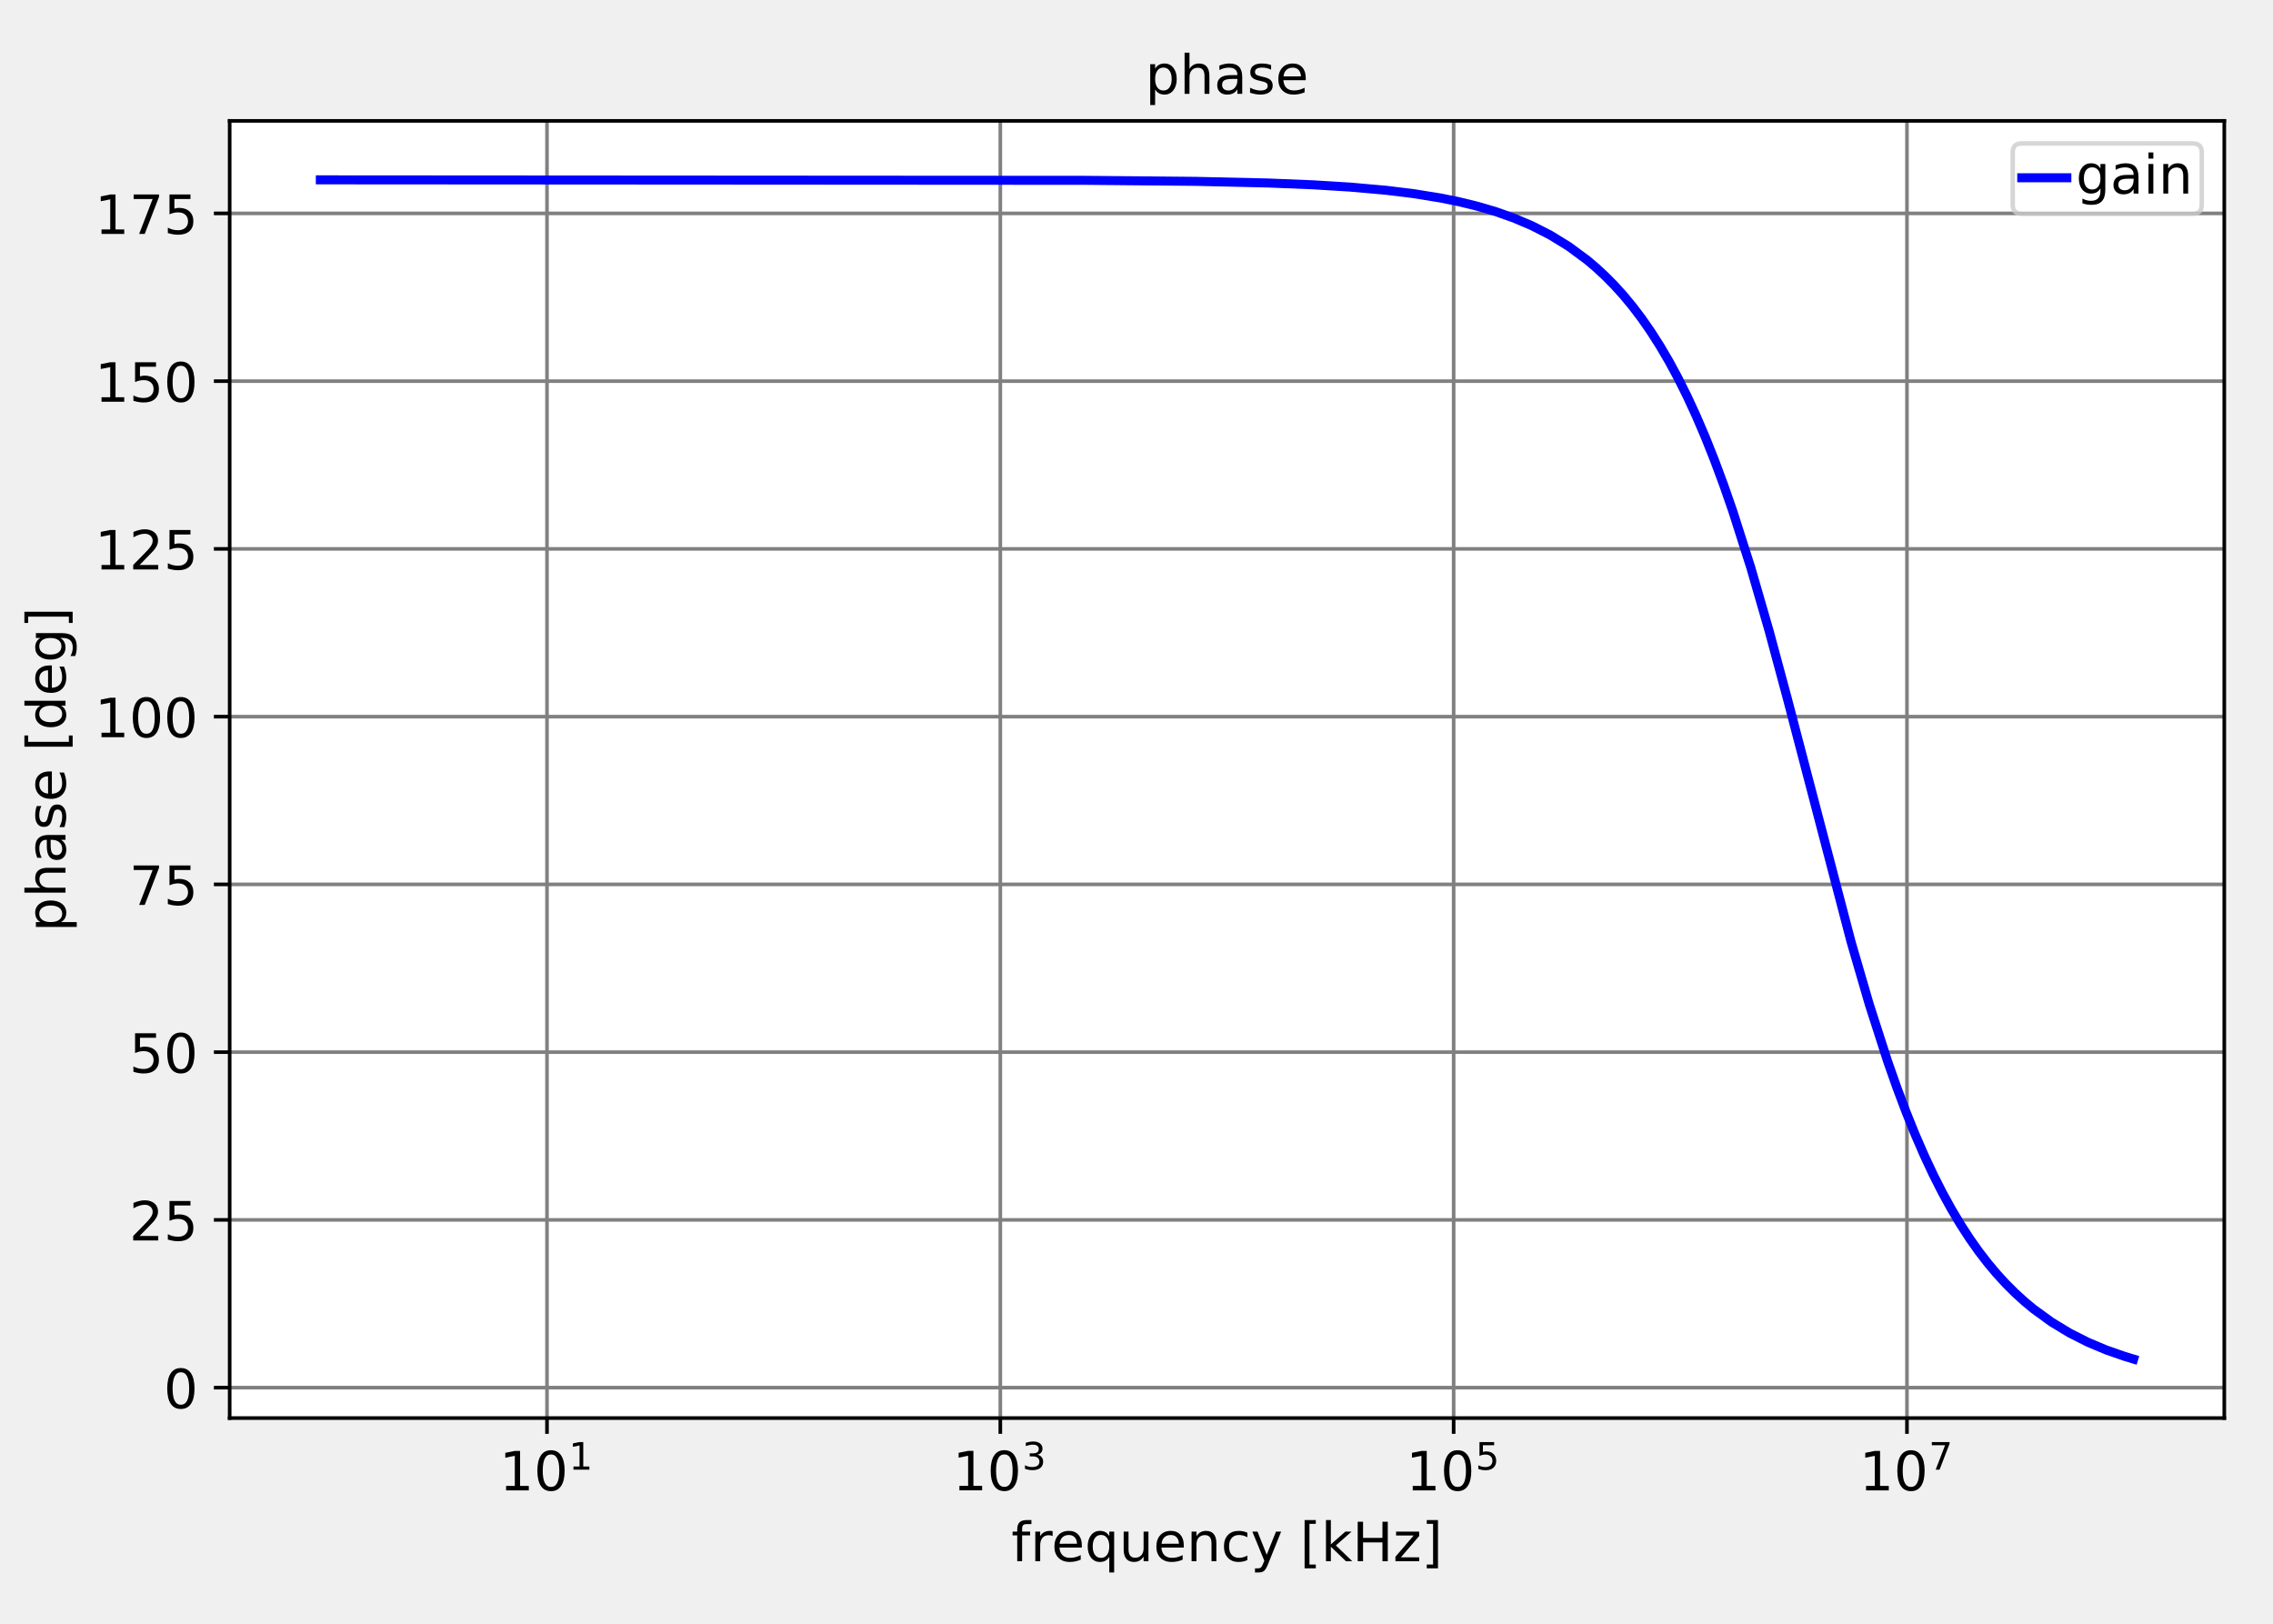
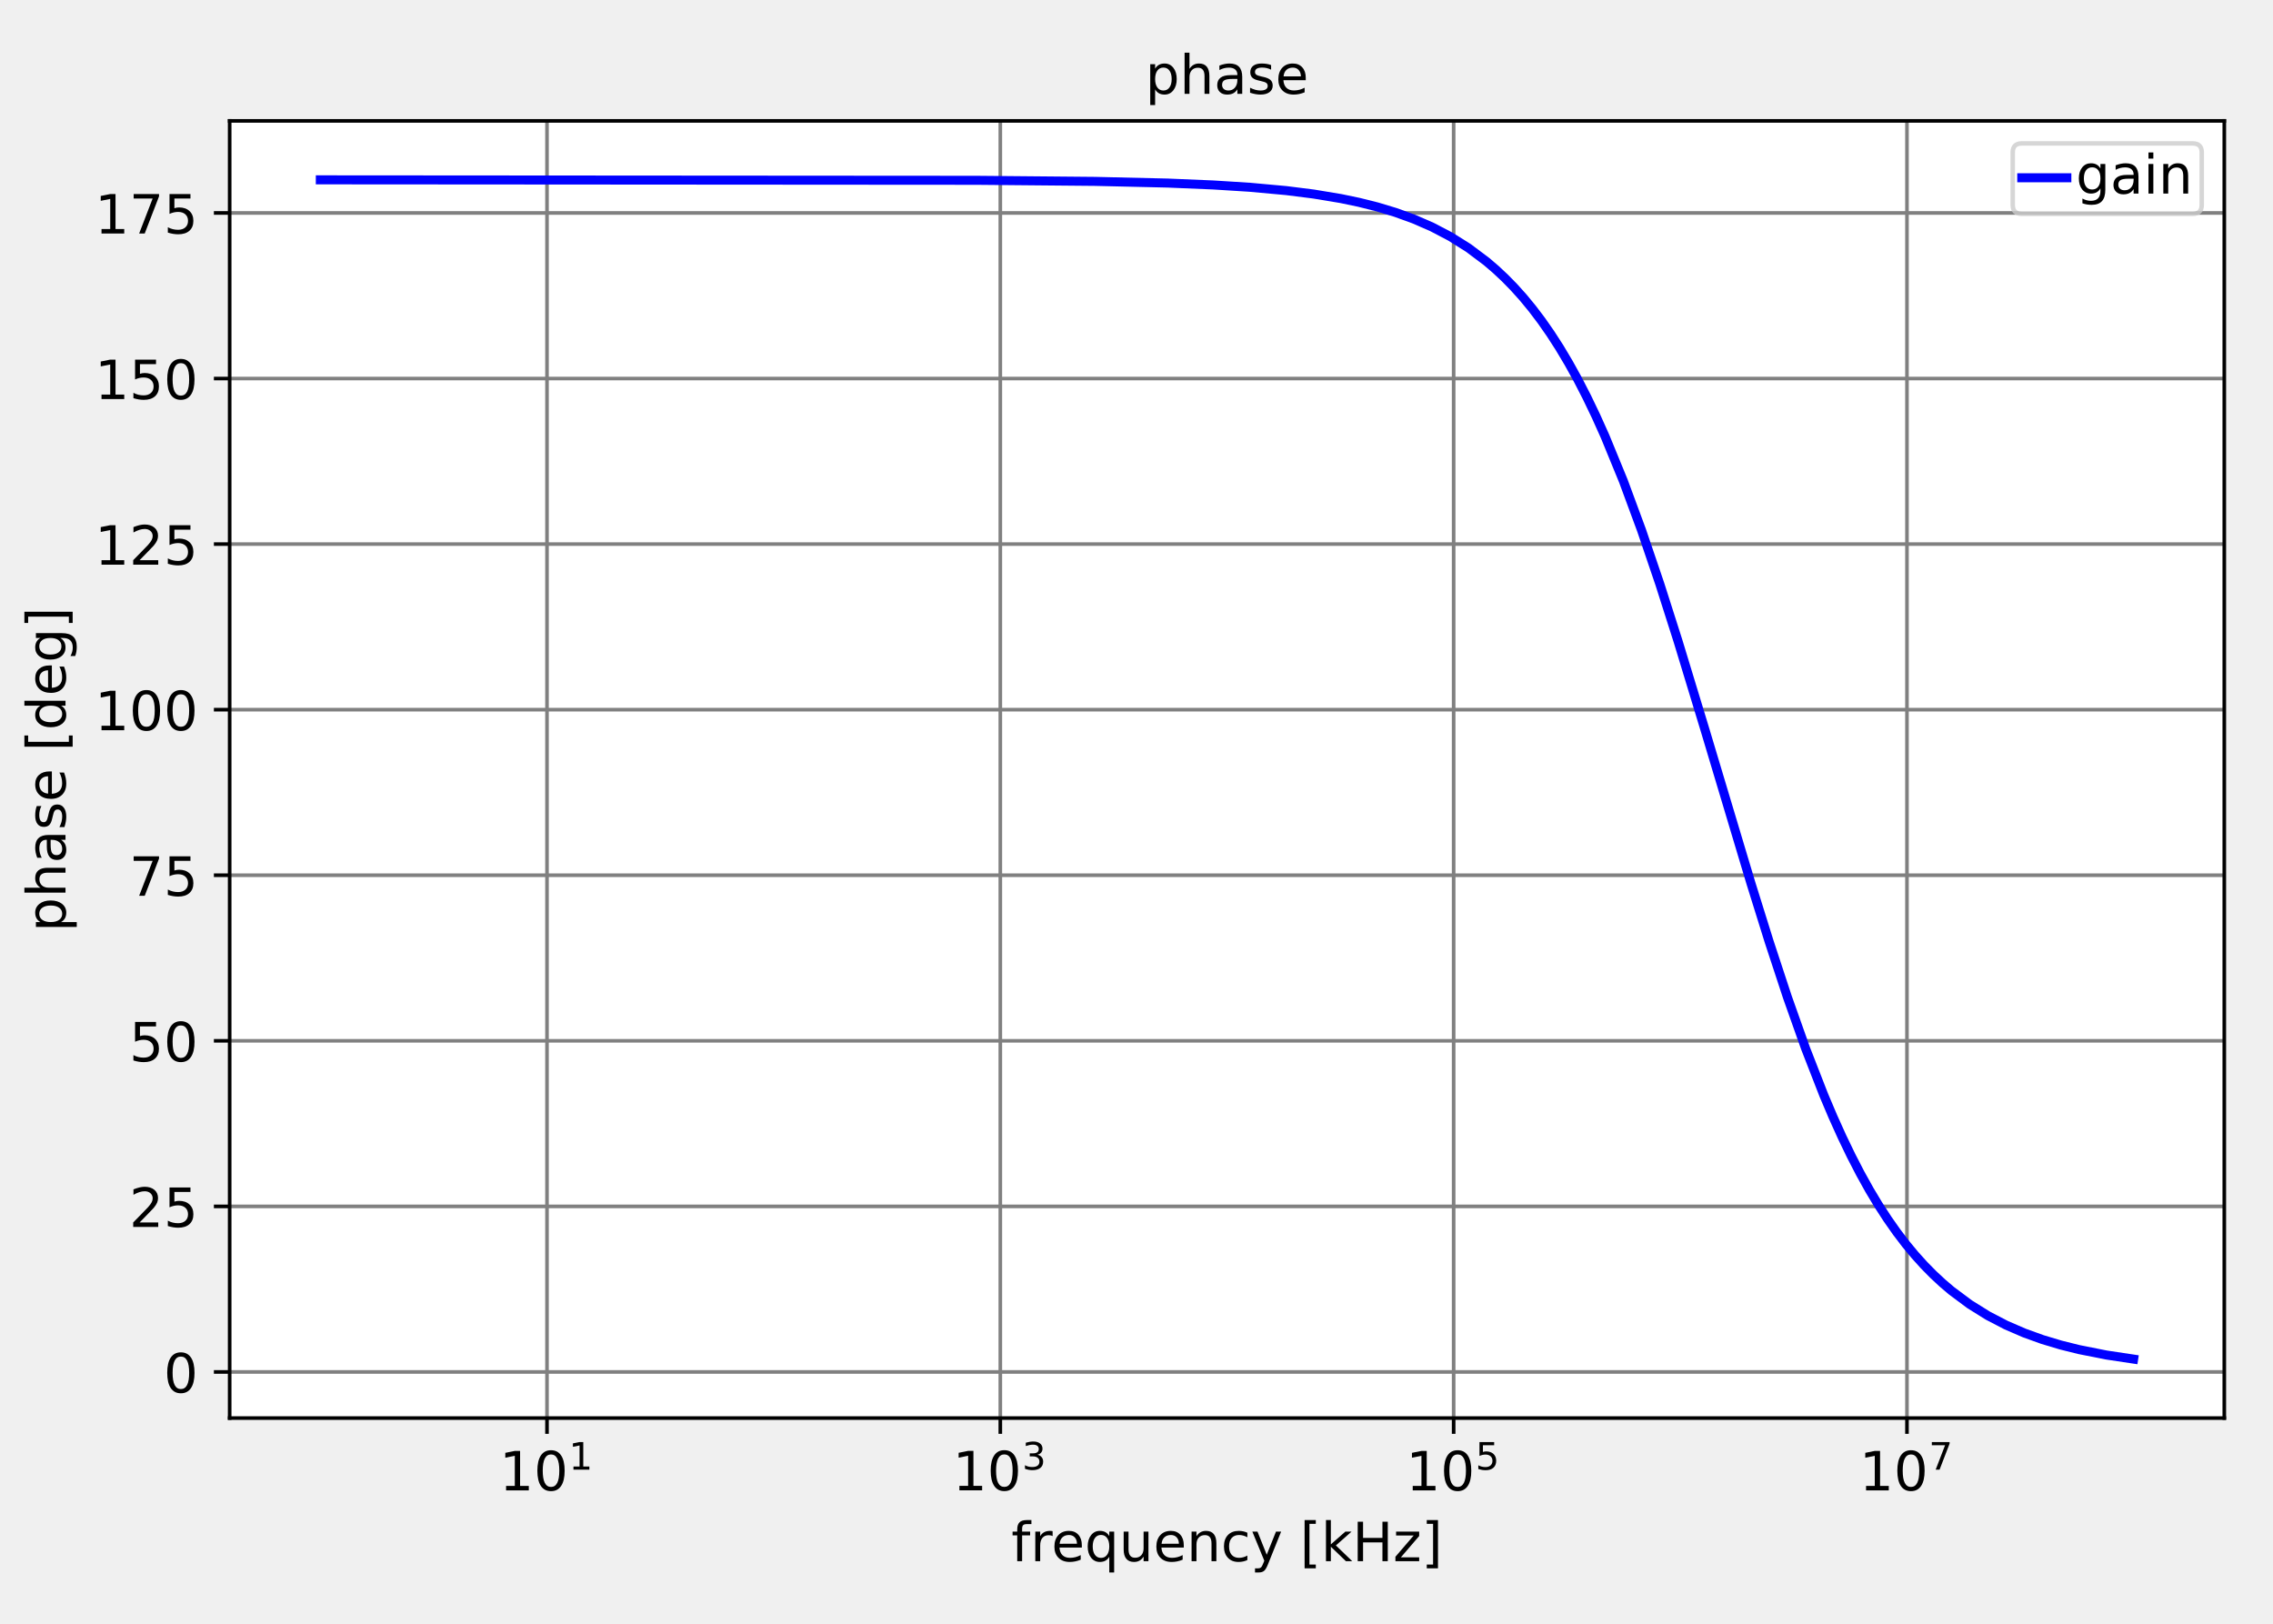
<svg xmlns="http://www.w3.org/2000/svg" xmlns:xlink="http://www.w3.org/1999/xlink" height="360pt" version="1.1" viewBox="0 0 504 360" width="504pt">
  <defs>
    <style type="text/css">*{stroke-linecap:butt;stroke-linejoin:round;}</style>
  </defs>
  <g id="figure_1">
    <g id="patch_1">
      <path d="M 0 360  L 504 360  L 504 0  L 0 0  z " style="fill:none;" />
    </g>
    <g id="axes_1">
      <g id="patch_2">
        <path d="M 50.925 314.4  L 493.2 314.4  L 493.2 26.8  L 50.925 26.8  z " style="fill:#ffffff;" />
      </g>
      <g id="matplotlib.axis_1">
        <g id="xtick_1">
          <g id="line2d_1">
-             <path clip-path="url(#p38628cd5ef)" d="M 121.287 314.4  L 121.287 26.8  " style="fill:none;stroke:#808080;stroke-linecap:square;stroke-width:0.8;" />
+             <path clip-path="url(#pca0cd7aec3)" d="M 121.287 314.4  L 121.287 26.8  " style="fill:none;stroke:#808080;stroke-linecap:square;stroke-width:0.8;" />
          </g>
          <g id="line2d_2">
            <defs>
-               <path d="M 0 0  L 0 3.5  " id="m06fcf22087" style="stroke:#000000;stroke-width:0.8;" />
-             </defs>
-             <g>
-               <use style="stroke:#000000;stroke-width:0.8;" x="121.287" xlink:href="#m06fcf22087" y="314.4" />
+               <path d="M 0 0  L 0 3.5  " id="m7aad90dd7e" style="stroke:#000000;stroke-width:0.8;" />
+             </defs>
+             <g>
+               <use style="stroke:#000000;stroke-width:0.8;" x="121.287" xlink:href="#m7aad90dd7e" y="314.4" />
            </g>
          </g>
          <g id="text_1">
            <g transform="translate(110.7269 330.5181)scale(0.12 -0.12)">
              <defs>
                <path d="M 12.406 8.297  L 28.516 8.297  L 28.516 63.922  L 10.984 60.406  L 10.984 69.391  L 28.422 72.906  L 38.281 72.906  L 38.281 8.297  L 54.391 8.297  L 54.391 0  L 12.406 0  z " id="DejaVuSans-49" />
                <path d="M 31.781 66.406  Q 24.172 66.406 20.328 58.906  Q 16.5 51.422 16.5 36.375  Q 16.5 21.391 20.328 13.891  Q 24.172 6.391 31.781 6.391  Q 39.453 6.391 43.281 13.891  Q 47.125 21.391 47.125 36.375  Q 47.125 51.422 43.281 58.906  Q 39.453 66.406 31.781 66.406  z M 31.781 74.219  Q 44.047 74.219 50.516 64.516  Q 56.984 54.828 56.984 36.375  Q 56.984 17.969 50.516 8.266  Q 44.047 -1.422 31.781 -1.422  Q 19.531 -1.422 13.062 8.266  Q 6.594 17.969 6.594 36.375  Q 6.594 54.828 13.062 64.516  Q 19.531 74.219 31.781 74.219  z " id="DejaVuSans-48" />
              </defs>
              <use transform="translate(0 0.684375)" xlink:href="#DejaVuSans-49" />
              <use transform="translate(63.62305 0.684375)" xlink:href="#DejaVuSans-48" />
              <use transform="translate(128.2031 38.96563)scale(0.7)" xlink:href="#DejaVuSans-49" />
            </g>
          </g>
        </g>
        <g id="xtick_2">
          <g id="line2d_3">
-             <path clip-path="url(#p38628cd5ef)" d="M 221.804 314.4  L 221.804 26.8  " style="fill:none;stroke:#808080;stroke-linecap:square;stroke-width:0.8;" />
+             <path clip-path="url(#pca0cd7aec3)" d="M 221.804 314.4  L 221.804 26.8  " style="fill:none;stroke:#808080;stroke-linecap:square;stroke-width:0.8;" />
          </g>
          <g id="line2d_4">
            <g>
-               <use style="stroke:#000000;stroke-width:0.8;" x="221.804" xlink:href="#m06fcf22087" y="314.4" />
+               <use style="stroke:#000000;stroke-width:0.8;" x="221.804" xlink:href="#m7aad90dd7e" y="314.4" />
            </g>
          </g>
          <g id="text_2">
            <g transform="translate(211.244 330.5181)scale(0.12 -0.12)">
              <defs>
                <path d="M 40.578 39.312  Q 47.656 37.797 51.625 33  Q 55.609 28.219 55.609 21.188  Q 55.609 10.406 48.188 4.484  Q 40.766 -1.422 27.094 -1.422  Q 22.516 -1.422 17.656 -0.516  Q 12.797 0.391 7.625 2.203  L 7.625 11.719  Q 11.719 9.328 16.594 8.109  Q 21.484 6.891 26.812 6.891  Q 36.078 6.891 40.938 10.547  Q 45.797 14.203 45.797 21.188  Q 45.797 27.641 41.281 31.266  Q 36.766 34.906 28.719 34.906  L 20.219 34.906  L 20.219 43.016  L 29.109 43.016  Q 36.375 43.016 40.234 45.922  Q 44.094 48.828 44.094 54.297  Q 44.094 59.906 40.109 62.906  Q 36.141 65.922 28.719 65.922  Q 24.656 65.922 20.016 65.031  Q 15.375 64.156 9.812 62.312  L 9.812 71.094  Q 15.438 72.656 20.344 73.438  Q 25.25 74.219 29.594 74.219  Q 40.828 74.219 47.359 69.109  Q 53.906 64.016 53.906 55.328  Q 53.906 49.266 50.438 45.094  Q 46.969 40.922 40.578 39.312  z " id="DejaVuSans-51" />
              </defs>
              <use transform="translate(0 0.765625)" xlink:href="#DejaVuSans-49" />
              <use transform="translate(63.62305 0.765625)" xlink:href="#DejaVuSans-48" />
              <use transform="translate(128.2031 39.04688)scale(0.7)" xlink:href="#DejaVuSans-51" />
            </g>
          </g>
        </g>
        <g id="xtick_3">
          <g id="line2d_5">
-             <path clip-path="url(#p38628cd5ef)" d="M 322.321 314.4  L 322.321 26.8  " style="fill:none;stroke:#808080;stroke-linecap:square;stroke-width:0.8;" />
+             <path clip-path="url(#pca0cd7aec3)" d="M 322.321 314.4  L 322.321 26.8  " style="fill:none;stroke:#808080;stroke-linecap:square;stroke-width:0.8;" />
          </g>
          <g id="line2d_6">
            <g>
-               <use style="stroke:#000000;stroke-width:0.8;" x="322.321" xlink:href="#m06fcf22087" y="314.4" />
+               <use style="stroke:#000000;stroke-width:0.8;" x="322.321" xlink:href="#m7aad90dd7e" y="314.4" />
            </g>
          </g>
          <g id="text_3">
            <g transform="translate(311.761 330.5181)scale(0.12 -0.12)">
              <defs>
                <path d="M 10.797 72.906  L 49.516 72.906  L 49.516 64.594  L 19.828 64.594  L 19.828 46.734  Q 21.969 47.469 24.109 47.828  Q 26.266 48.188 28.422 48.188  Q 40.625 48.188 47.75 41.5  Q 54.891 34.812 54.891 23.391  Q 54.891 11.625 47.562 5.094  Q 40.234 -1.422 26.906 -1.422  Q 22.312 -1.422 17.547 -0.641  Q 12.797 0.141 7.719 1.703  L 7.719 11.625  Q 12.109 9.234 16.797 8.062  Q 21.484 6.891 26.703 6.891  Q 35.156 6.891 40.078 11.328  Q 45.016 15.766 45.016 23.391  Q 45.016 31 40.078 35.438  Q 35.156 39.891 26.703 39.891  Q 22.75 39.891 18.812 39.016  Q 14.891 38.141 10.797 36.281  z " id="DejaVuSans-53" />
              </defs>
              <use transform="translate(0 0.684375)" xlink:href="#DejaVuSans-49" />
              <use transform="translate(63.62305 0.684375)" xlink:href="#DejaVuSans-48" />
              <use transform="translate(128.2031 38.96563)scale(0.7)" xlink:href="#DejaVuSans-53" />
            </g>
          </g>
        </g>
        <g id="xtick_4">
          <g id="line2d_7">
-             <path clip-path="url(#p38628cd5ef)" d="M 422.838 314.4  L 422.838 26.8  " style="fill:none;stroke:#808080;stroke-linecap:square;stroke-width:0.8;" />
+             <path clip-path="url(#pca0cd7aec3)" d="M 422.838 314.4  L 422.838 26.8  " style="fill:none;stroke:#808080;stroke-linecap:square;stroke-width:0.8;" />
          </g>
          <g id="line2d_8">
            <g>
-               <use style="stroke:#000000;stroke-width:0.8;" x="422.838" xlink:href="#m06fcf22087" y="314.4" />
+               <use style="stroke:#000000;stroke-width:0.8;" x="422.838" xlink:href="#m7aad90dd7e" y="314.4" />
            </g>
          </g>
          <g id="text_4">
            <g transform="translate(412.2781 330.5181)scale(0.12 -0.12)">
              <defs>
                <path d="M 8.203 72.906  L 55.078 72.906  L 55.078 68.703  L 28.609 0  L 18.312 0  L 43.219 64.594  L 8.203 64.594  z " id="DejaVuSans-55" />
              </defs>
              <use transform="translate(0 0.684375)" xlink:href="#DejaVuSans-49" />
              <use transform="translate(63.62305 0.684375)" xlink:href="#DejaVuSans-48" />
              <use transform="translate(128.2031 38.96563)scale(0.7)" xlink:href="#DejaVuSans-55" />
            </g>
          </g>
        </g>
        <g id="text_5">
          <g transform="translate(224.2463 346.1319)scale(0.12 -0.12)">
            <defs>
              <path d="M 37.109 75.984  L 37.109 68.5  L 28.516 68.5  Q 23.688 68.5 21.797 66.547  Q 19.922 64.594 19.922 59.516  L 19.922 54.688  L 34.719 54.688  L 34.719 47.703  L 19.922 47.703  L 19.922 0  L 10.891 0  L 10.891 47.703  L 2.297 47.703  L 2.297 54.688  L 10.891 54.688  L 10.891 58.5  Q 10.891 67.625 15.141 71.797  Q 19.391 75.984 28.609 75.984  z " id="DejaVuSans-102" />
              <path d="M 41.109 46.297  Q 39.594 47.172 37.812 47.578  Q 36.031 48 33.891 48  Q 26.266 48 22.188 43.047  Q 18.109 38.094 18.109 28.812  L 18.109 0  L 9.078 0  L 9.078 54.688  L 18.109 54.688  L 18.109 46.188  Q 20.953 51.172 25.484 53.578  Q 30.031 56 36.531 56  Q 37.453 56 38.578 55.875  Q 39.703 55.766 41.062 55.516  z " id="DejaVuSans-114" />
              <path d="M 56.203 29.594  L 56.203 25.203  L 14.891 25.203  Q 15.484 15.922 20.484 11.062  Q 25.484 6.203 34.422 6.203  Q 39.594 6.203 44.453 7.469  Q 49.312 8.734 54.109 11.281  L 54.109 2.781  Q 49.266 0.734 44.188 -0.344  Q 39.109 -1.422 33.891 -1.422  Q 20.797 -1.422 13.156 6.188  Q 5.516 13.812 5.516 26.812  Q 5.516 40.234 12.766 48.109  Q 20.016 56 32.328 56  Q 43.359 56 49.781 48.891  Q 56.203 41.797 56.203 29.594  z M 47.219 32.234  Q 47.125 39.594 43.094 43.984  Q 39.062 48.391 32.422 48.391  Q 24.906 48.391 20.391 44.141  Q 15.875 39.891 15.188 32.172  z " id="DejaVuSans-101" />
              <path d="M 14.797 27.297  Q 14.797 17.391 18.875 11.75  Q 22.953 6.109 30.078 6.109  Q 37.203 6.109 41.297 11.75  Q 45.406 17.391 45.406 27.297  Q 45.406 37.203 41.297 42.844  Q 37.203 48.484 30.078 48.484  Q 22.953 48.484 18.875 42.844  Q 14.797 37.203 14.797 27.297  z M 45.406 8.203  Q 42.578 3.328 38.25 0.953  Q 33.938 -1.422 27.875 -1.422  Q 17.969 -1.422 11.734 6.484  Q 5.516 14.406 5.516 27.297  Q 5.516 40.188 11.734 48.094  Q 17.969 56 27.875 56  Q 33.938 56 38.25 53.625  Q 42.578 51.266 45.406 46.391  L 45.406 54.688  L 54.391 54.688  L 54.391 -20.797  L 45.406 -20.797  z " id="DejaVuSans-113" />
              <path d="M 8.5 21.578  L 8.5 54.688  L 17.484 54.688  L 17.484 21.922  Q 17.484 14.156 20.5 10.266  Q 23.531 6.391 29.594 6.391  Q 36.859 6.391 41.078 11.031  Q 45.312 15.672 45.312 23.688  L 45.312 54.688  L 54.297 54.688  L 54.297 0  L 45.312 0  L 45.312 8.406  Q 42.047 3.422 37.719 1  Q 33.406 -1.422 27.688 -1.422  Q 18.266 -1.422 13.375 4.438  Q 8.5 10.297 8.5 21.578  z M 31.109 56  z " id="DejaVuSans-117" />
              <path d="M 54.891 33.016  L 54.891 0  L 45.906 0  L 45.906 32.719  Q 45.906 40.484 42.875 44.328  Q 39.844 48.188 33.797 48.188  Q 26.516 48.188 22.312 43.547  Q 18.109 38.922 18.109 30.906  L 18.109 0  L 9.078 0  L 9.078 54.688  L 18.109 54.688  L 18.109 46.188  Q 21.344 51.125 25.703 53.562  Q 30.078 56 35.797 56  Q 45.219 56 50.047 50.172  Q 54.891 44.344 54.891 33.016  z " id="DejaVuSans-110" />
              <path d="M 48.781 52.594  L 48.781 44.188  Q 44.969 46.297 41.141 47.344  Q 37.312 48.391 33.406 48.391  Q 24.656 48.391 19.812 42.844  Q 14.984 37.312 14.984 27.297  Q 14.984 17.281 19.812 11.734  Q 24.656 6.203 33.406 6.203  Q 37.312 6.203 41.141 7.25  Q 44.969 8.297 48.781 10.406  L 48.781 2.094  Q 45.016 0.344 40.984 -0.531  Q 36.969 -1.422 32.422 -1.422  Q 20.062 -1.422 12.781 6.344  Q 5.516 14.109 5.516 27.297  Q 5.516 40.672 12.859 48.328  Q 20.219 56 33.016 56  Q 37.156 56 41.109 55.141  Q 45.062 54.297 48.781 52.594  z " id="DejaVuSans-99" />
              <path d="M 32.172 -5.078  Q 28.375 -14.844 24.75 -17.812  Q 21.141 -20.797 15.094 -20.797  L 7.906 -20.797  L 7.906 -13.281  L 13.188 -13.281  Q 16.891 -13.281 18.938 -11.516  Q 21 -9.766 23.484 -3.219  L 25.094 0.875  L 2.984 54.688  L 12.5 54.688  L 29.594 11.922  L 46.688 54.688  L 56.203 54.688  z " id="DejaVuSans-121" />
              <path id="DejaVuSans-32" />
              <path d="M 8.594 75.984  L 29.297 75.984  L 29.297 69  L 17.578 69  L 17.578 -6.203  L 29.297 -6.203  L 29.297 -13.188  L 8.594 -13.188  z " id="DejaVuSans-91" />
              <path d="M 9.078 75.984  L 18.109 75.984  L 18.109 31.109  L 44.922 54.688  L 56.391 54.688  L 27.391 29.109  L 57.625 0  L 45.906 0  L 18.109 26.703  L 18.109 0  L 9.078 0  z " id="DejaVuSans-107" />
              <path d="M 9.812 72.906  L 19.672 72.906  L 19.672 43.016  L 55.516 43.016  L 55.516 72.906  L 65.375 72.906  L 65.375 0  L 55.516 0  L 55.516 34.719  L 19.672 34.719  L 19.672 0  L 9.812 0  z " id="DejaVuSans-72" />
              <path d="M 5.516 54.688  L 48.188 54.688  L 48.188 46.484  L 14.406 7.172  L 48.188 7.172  L 48.188 0  L 4.297 0  L 4.297 8.203  L 38.094 47.516  L 5.516 47.516  z " id="DejaVuSans-122" />
              <path d="M 30.422 75.984  L 30.422 -13.188  L 9.719 -13.188  L 9.719 -6.203  L 21.391 -6.203  L 21.391 69  L 9.719 69  L 9.719 75.984  z " id="DejaVuSans-93" />
            </defs>
            <use xlink:href="#DejaVuSans-102" />
            <use x="35.205" xlink:href="#DejaVuSans-114" />
            <use x="74.068" xlink:href="#DejaVuSans-101" />
            <use x="135.592" xlink:href="#DejaVuSans-113" />
            <use x="199.068" xlink:href="#DejaVuSans-117" />
            <use x="262.447" xlink:href="#DejaVuSans-101" />
            <use x="323.971" xlink:href="#DejaVuSans-110" />
            <use x="387.35" xlink:href="#DejaVuSans-99" />
            <use x="442.33" xlink:href="#DejaVuSans-121" />
            <use x="501.51" xlink:href="#DejaVuSans-32" />
            <use x="533.297" xlink:href="#DejaVuSans-91" />
            <use x="572.311" xlink:href="#DejaVuSans-107" />
            <use x="630.221" xlink:href="#DejaVuSans-72" />
            <use x="705.416" xlink:href="#DejaVuSans-122" />
            <use x="757.906" xlink:href="#DejaVuSans-93" />
          </g>
        </g>
      </g>
      <g id="matplotlib.axis_2">
        <g id="ytick_1">
          <g id="line2d_9">
-             <path clip-path="url(#p38628cd5ef)" d="M 50.925 307.655  L 493.2 307.655  " style="fill:none;stroke:#808080;stroke-linecap:square;stroke-width:0.8;" />
+             <path clip-path="url(#pca0cd7aec3)" d="M 50.925 304.176  L 493.2 304.176  " style="fill:none;stroke:#808080;stroke-linecap:square;stroke-width:0.8;" />
          </g>
          <g id="line2d_10">
            <defs>
-               <path d="M 0 0  L -3.5 0  " id="m0eab16eb15" style="stroke:#000000;stroke-width:0.8;" />
-             </defs>
-             <g>
-               <use style="stroke:#000000;stroke-width:0.8;" x="50.925" xlink:href="#m0eab16eb15" y="307.655" />
+               <path d="M 0 0  L -3.5 0  " id="m06765f6dd5" style="stroke:#000000;stroke-width:0.8;" />
+             </defs>
+             <g>
+               <use style="stroke:#000000;stroke-width:0.8;" x="50.925" xlink:href="#m06765f6dd5" y="304.176" />
            </g>
          </g>
          <g id="text_6">
-             <g transform="translate(36.29 312.2144)scale(0.12 -0.12)">
+             <g transform="translate(36.29 308.7349)scale(0.12 -0.12)">
              <use xlink:href="#DejaVuSans-48" />
            </g>
          </g>
        </g>
        <g id="ytick_2">
          <g id="line2d_11">
-             <path clip-path="url(#p38628cd5ef)" d="M 50.925 270.463  L 493.2 270.463  " style="fill:none;stroke:#808080;stroke-linecap:square;stroke-width:0.8;" />
+             <path clip-path="url(#pca0cd7aec3)" d="M 50.925 267.467  L 493.2 267.467  " style="fill:none;stroke:#808080;stroke-linecap:square;stroke-width:0.8;" />
          </g>
          <g id="line2d_12">
            <g>
-               <use style="stroke:#000000;stroke-width:0.8;" x="50.925" xlink:href="#m0eab16eb15" y="270.463" />
+               <use style="stroke:#000000;stroke-width:0.8;" x="50.925" xlink:href="#m06765f6dd5" y="267.467" />
            </g>
          </g>
          <g id="text_7">
-             <g transform="translate(28.655 275.0224)scale(0.12 -0.12)">
+             <g transform="translate(28.655 272.0261)scale(0.12 -0.12)">
              <defs>
                <path d="M 19.188 8.297  L 53.609 8.297  L 53.609 0  L 7.328 0  L 7.328 8.297  Q 12.938 14.109 22.625 23.891  Q 32.328 33.688 34.812 36.531  Q 39.547 41.844 41.422 45.531  Q 43.312 49.219 43.312 52.781  Q 43.312 58.594 39.234 62.25  Q 35.156 65.922 28.609 65.922  Q 23.969 65.922 18.812 64.312  Q 13.672 62.703 7.812 59.422  L 7.812 69.391  Q 13.766 71.781 18.938 73  Q 24.125 74.219 28.422 74.219  Q 39.75 74.219 46.484 68.547  Q 53.219 62.891 53.219 53.422  Q 53.219 48.922 51.531 44.891  Q 49.859 40.875 45.406 35.406  Q 44.188 33.984 37.641 27.219  Q 31.109 20.453 19.188 8.297  z " id="DejaVuSans-50" />
              </defs>
              <use xlink:href="#DejaVuSans-50" />
              <use x="63.623" xlink:href="#DejaVuSans-53" />
            </g>
          </g>
        </g>
        <g id="ytick_3">
          <g id="line2d_13">
-             <path clip-path="url(#p38628cd5ef)" d="M 50.925 233.271  L 493.2 233.271  " style="fill:none;stroke:#808080;stroke-linecap:square;stroke-width:0.8;" />
+             <path clip-path="url(#pca0cd7aec3)" d="M 50.925 230.758  L 493.2 230.758  " style="fill:none;stroke:#808080;stroke-linecap:square;stroke-width:0.8;" />
          </g>
          <g id="line2d_14">
            <g>
-               <use style="stroke:#000000;stroke-width:0.8;" x="50.925" xlink:href="#m0eab16eb15" y="233.271" />
+               <use style="stroke:#000000;stroke-width:0.8;" x="50.925" xlink:href="#m06765f6dd5" y="230.758" />
            </g>
          </g>
          <g id="text_8">
-             <g transform="translate(28.655 237.8303)scale(0.12 -0.12)">
+             <g transform="translate(28.655 235.3173)scale(0.12 -0.12)">
              <use xlink:href="#DejaVuSans-53" />
              <use x="63.623" xlink:href="#DejaVuSans-48" />
            </g>
          </g>
        </g>
        <g id="ytick_4">
          <g id="line2d_15">
-             <path clip-path="url(#p38628cd5ef)" d="M 50.925 196.079  L 493.2 196.079  " style="fill:none;stroke:#808080;stroke-linecap:square;stroke-width:0.8;" />
+             <path clip-path="url(#pca0cd7aec3)" d="M 50.925 194.049  L 493.2 194.049  " style="fill:none;stroke:#808080;stroke-linecap:square;stroke-width:0.8;" />
          </g>
          <g id="line2d_16">
            <g>
-               <use style="stroke:#000000;stroke-width:0.8;" x="50.925" xlink:href="#m0eab16eb15" y="196.079" />
+               <use style="stroke:#000000;stroke-width:0.8;" x="50.925" xlink:href="#m06765f6dd5" y="194.049" />
            </g>
          </g>
          <g id="text_9">
-             <g transform="translate(28.655 200.6383)scale(0.12 -0.12)">
+             <g transform="translate(28.655 198.6085)scale(0.12 -0.12)">
              <use xlink:href="#DejaVuSans-55" />
              <use x="63.623" xlink:href="#DejaVuSans-53" />
            </g>
          </g>
        </g>
        <g id="ytick_5">
          <g id="line2d_17">
-             <path clip-path="url(#p38628cd5ef)" d="M 50.925 158.887  L 493.2 158.887  " style="fill:none;stroke:#808080;stroke-linecap:square;stroke-width:0.8;" />
+             <path clip-path="url(#pca0cd7aec3)" d="M 50.925 157.341  L 493.2 157.341  " style="fill:none;stroke:#808080;stroke-linecap:square;stroke-width:0.8;" />
          </g>
          <g id="line2d_18">
            <g>
-               <use style="stroke:#000000;stroke-width:0.8;" x="50.925" xlink:href="#m0eab16eb15" y="158.887" />
+               <use style="stroke:#000000;stroke-width:0.8;" x="50.925" xlink:href="#m06765f6dd5" y="157.341" />
            </g>
          </g>
          <g id="text_10">
-             <g transform="translate(21.02 163.4463)scale(0.12 -0.12)">
+             <g transform="translate(21.02 161.8998)scale(0.12 -0.12)">
              <use xlink:href="#DejaVuSans-49" />
              <use x="63.623" xlink:href="#DejaVuSans-48" />
              <use x="127.246" xlink:href="#DejaVuSans-48" />
            </g>
          </g>
        </g>
        <g id="ytick_6">
          <g id="line2d_19">
-             <path clip-path="url(#p38628cd5ef)" d="M 50.925 121.695  L 493.2 121.695  " style="fill:none;stroke:#808080;stroke-linecap:square;stroke-width:0.8;" />
+             <path clip-path="url(#pca0cd7aec3)" d="M 50.925 120.632  L 493.2 120.632  " style="fill:none;stroke:#808080;stroke-linecap:square;stroke-width:0.8;" />
          </g>
          <g id="line2d_20">
            <g>
-               <use style="stroke:#000000;stroke-width:0.8;" x="50.925" xlink:href="#m0eab16eb15" y="121.695" />
+               <use style="stroke:#000000;stroke-width:0.8;" x="50.925" xlink:href="#m06765f6dd5" y="120.632" />
            </g>
          </g>
          <g id="text_11">
-             <g transform="translate(21.02 126.2542)scale(0.12 -0.12)">
+             <g transform="translate(21.02 125.191)scale(0.12 -0.12)">
              <use xlink:href="#DejaVuSans-49" />
              <use x="63.623" xlink:href="#DejaVuSans-50" />
              <use x="127.246" xlink:href="#DejaVuSans-53" />
            </g>
          </g>
        </g>
        <g id="ytick_7">
          <g id="line2d_21">
-             <path clip-path="url(#p38628cd5ef)" d="M 50.925 84.503  L 493.2 84.503  " style="fill:none;stroke:#808080;stroke-linecap:square;stroke-width:0.8;" />
+             <path clip-path="url(#pca0cd7aec3)" d="M 50.925 83.923  L 493.2 83.923  " style="fill:none;stroke:#808080;stroke-linecap:square;stroke-width:0.8;" />
          </g>
          <g id="line2d_22">
            <g>
-               <use style="stroke:#000000;stroke-width:0.8;" x="50.925" xlink:href="#m0eab16eb15" y="84.503" />
+               <use style="stroke:#000000;stroke-width:0.8;" x="50.925" xlink:href="#m06765f6dd5" y="83.923" />
            </g>
          </g>
          <g id="text_12">
-             <g transform="translate(21.02 89.06218)scale(0.12 -0.12)">
+             <g transform="translate(21.02 88.4822)scale(0.12 -0.12)">
              <use xlink:href="#DejaVuSans-49" />
              <use x="63.623" xlink:href="#DejaVuSans-53" />
              <use x="127.246" xlink:href="#DejaVuSans-48" />
            </g>
          </g>
        </g>
        <g id="ytick_8">
          <g id="line2d_23">
-             <path clip-path="url(#p38628cd5ef)" d="M 50.925 47.311  L 493.2 47.311  " style="fill:none;stroke:#808080;stroke-linecap:square;stroke-width:0.8;" />
+             <path clip-path="url(#pca0cd7aec3)" d="M 50.925 47.214  L 493.2 47.214  " style="fill:none;stroke:#808080;stroke-linecap:square;stroke-width:0.8;" />
          </g>
          <g id="line2d_24">
            <g>
-               <use style="stroke:#000000;stroke-width:0.8;" x="50.925" xlink:href="#m0eab16eb15" y="47.311" />
+               <use style="stroke:#000000;stroke-width:0.8;" x="50.925" xlink:href="#m06765f6dd5" y="47.214" />
            </g>
          </g>
          <g id="text_13">
-             <g transform="translate(21.02 51.87015)scale(0.12 -0.12)">
+             <g transform="translate(21.02 51.77341)scale(0.12 -0.12)">
              <use xlink:href="#DejaVuSans-49" />
              <use x="63.623" xlink:href="#DejaVuSans-55" />
              <use x="127.246" xlink:href="#DejaVuSans-53" />
            </g>
          </g>
        </g>
        <g id="text_14">
          <g transform="translate(14.52437 206.6047)rotate(-90)scale(0.12 -0.12)">
            <defs>
              <path d="M 18.109 8.203  L 18.109 -20.797  L 9.078 -20.797  L 9.078 54.688  L 18.109 54.688  L 18.109 46.391  Q 20.953 51.266 25.266 53.625  Q 29.594 56 35.594 56  Q 45.562 56 51.781 48.094  Q 58.016 40.188 58.016 27.297  Q 58.016 14.406 51.781 6.484  Q 45.562 -1.422 35.594 -1.422  Q 29.594 -1.422 25.266 0.953  Q 20.953 3.328 18.109 8.203  z M 48.688 27.297  Q 48.688 37.203 44.609 42.844  Q 40.531 48.484 33.406 48.484  Q 26.266 48.484 22.188 42.844  Q 18.109 37.203 18.109 27.297  Q 18.109 17.391 22.188 11.75  Q 26.266 6.109 33.406 6.109  Q 40.531 6.109 44.609 11.75  Q 48.688 17.391 48.688 27.297  z " id="DejaVuSans-112" />
              <path d="M 54.891 33.016  L 54.891 0  L 45.906 0  L 45.906 32.719  Q 45.906 40.484 42.875 44.328  Q 39.844 48.188 33.797 48.188  Q 26.516 48.188 22.312 43.547  Q 18.109 38.922 18.109 30.906  L 18.109 0  L 9.078 0  L 9.078 75.984  L 18.109 75.984  L 18.109 46.188  Q 21.344 51.125 25.703 53.562  Q 30.078 56 35.797 56  Q 45.219 56 50.047 50.172  Q 54.891 44.344 54.891 33.016  z " id="DejaVuSans-104" />
              <path d="M 34.281 27.484  Q 23.391 27.484 19.188 25  Q 14.984 22.516 14.984 16.5  Q 14.984 11.719 18.141 8.906  Q 21.297 6.109 26.703 6.109  Q 34.188 6.109 38.703 11.406  Q 43.219 16.703 43.219 25.484  L 43.219 27.484  z M 52.203 31.203  L 52.203 0  L 43.219 0  L 43.219 8.297  Q 40.141 3.328 35.547 0.953  Q 30.953 -1.422 24.312 -1.422  Q 15.922 -1.422 10.953 3.297  Q 6 8.016 6 15.922  Q 6 25.141 12.172 29.828  Q 18.359 34.516 30.609 34.516  L 43.219 34.516  L 43.219 35.406  Q 43.219 41.609 39.141 45  Q 35.062 48.391 27.688 48.391  Q 23 48.391 18.547 47.266  Q 14.109 46.141 10.016 43.891  L 10.016 52.203  Q 14.938 54.109 19.578 55.047  Q 24.219 56 28.609 56  Q 40.484 56 46.344 49.844  Q 52.203 43.703 52.203 31.203  z " id="DejaVuSans-97" />
              <path d="M 44.281 53.078  L 44.281 44.578  Q 40.484 46.531 36.375 47.5  Q 32.281 48.484 27.875 48.484  Q 21.188 48.484 17.844 46.438  Q 14.5 44.391 14.5 40.281  Q 14.5 37.156 16.891 35.375  Q 19.281 33.594 26.516 31.984  L 29.594 31.297  Q 39.156 29.25 43.188 25.516  Q 47.219 21.781 47.219 15.094  Q 47.219 7.469 41.188 3.016  Q 35.156 -1.422 24.609 -1.422  Q 20.219 -1.422 15.453 -0.562  Q 10.688 0.297 5.422 2  L 5.422 11.281  Q 10.406 8.688 15.234 7.391  Q 20.062 6.109 24.812 6.109  Q 31.156 6.109 34.562 8.281  Q 37.984 10.453 37.984 14.406  Q 37.984 18.062 35.516 20.016  Q 33.062 21.969 24.703 23.781  L 21.578 24.516  Q 13.234 26.266 9.516 29.906  Q 5.812 33.547 5.812 39.891  Q 5.812 47.609 11.281 51.797  Q 16.75 56 26.812 56  Q 31.781 56 36.172 55.266  Q 40.578 54.547 44.281 53.078  z " id="DejaVuSans-115" />
              <path d="M 45.406 46.391  L 45.406 75.984  L 54.391 75.984  L 54.391 0  L 45.406 0  L 45.406 8.203  Q 42.578 3.328 38.25 0.953  Q 33.938 -1.422 27.875 -1.422  Q 17.969 -1.422 11.734 6.484  Q 5.516 14.406 5.516 27.297  Q 5.516 40.188 11.734 48.094  Q 17.969 56 27.875 56  Q 33.938 56 38.25 53.625  Q 42.578 51.266 45.406 46.391  z M 14.797 27.297  Q 14.797 17.391 18.875 11.75  Q 22.953 6.109 30.078 6.109  Q 37.203 6.109 41.297 11.75  Q 45.406 17.391 45.406 27.297  Q 45.406 37.203 41.297 42.844  Q 37.203 48.484 30.078 48.484  Q 22.953 48.484 18.875 42.844  Q 14.797 37.203 14.797 27.297  z " id="DejaVuSans-100" />
              <path d="M 45.406 27.984  Q 45.406 37.75 41.375 43.109  Q 37.359 48.484 30.078 48.484  Q 22.859 48.484 18.828 43.109  Q 14.797 37.75 14.797 27.984  Q 14.797 18.266 18.828 12.891  Q 22.859 7.516 30.078 7.516  Q 37.359 7.516 41.375 12.891  Q 45.406 18.266 45.406 27.984  z M 54.391 6.781  Q 54.391 -7.172 48.188 -13.984  Q 42 -20.797 29.203 -20.797  Q 24.469 -20.797 20.266 -20.094  Q 16.062 -19.391 12.109 -17.922  L 12.109 -9.188  Q 16.062 -11.328 19.922 -12.344  Q 23.781 -13.375 27.781 -13.375  Q 36.625 -13.375 41.016 -8.766  Q 45.406 -4.156 45.406 5.172  L 45.406 9.625  Q 42.625 4.781 38.281 2.391  Q 33.938 0 27.875 0  Q 17.828 0 11.672 7.656  Q 5.516 15.328 5.516 27.984  Q 5.516 40.672 11.672 48.328  Q 17.828 56 27.875 56  Q 33.938 56 38.281 53.609  Q 42.625 51.219 45.406 46.391  L 45.406 54.688  L 54.391 54.688  z " id="DejaVuSans-103" />
            </defs>
            <use xlink:href="#DejaVuSans-112" />
            <use x="63.477" xlink:href="#DejaVuSans-104" />
            <use x="126.855" xlink:href="#DejaVuSans-97" />
            <use x="188.135" xlink:href="#DejaVuSans-115" />
            <use x="240.234" xlink:href="#DejaVuSans-101" />
            <use x="301.758" xlink:href="#DejaVuSans-32" />
            <use x="333.545" xlink:href="#DejaVuSans-91" />
            <use x="372.559" xlink:href="#DejaVuSans-100" />
            <use x="436.035" xlink:href="#DejaVuSans-101" />
            <use x="497.559" xlink:href="#DejaVuSans-103" />
            <use x="561.035" xlink:href="#DejaVuSans-93" />
          </g>
        </g>
      </g>
      <g id="line2d_25">
-         <path clip-path="url(#p38628cd5ef)" d="M 71.028 39.873  L 240.746 39.982  L 264.991 40.205  L 281.154 40.57  L 291.257 40.981  L 299.338 41.477  L 307.42 42.196  L 313.482 42.94  L 319.543 43.922  L 323.584 44.745  L 327.625 45.735  L 331.666 46.926  L 335.706 48.358  L 339.747 50.08  L 343.788 52.15  L 347.829 54.635  L 351.87 57.617  L 353.89 59.324  L 355.911 61.192  L 357.931 63.234  L 359.952 65.468  L 361.972 67.907  L 363.993 70.57  L 366.013 73.473  L 368.034 76.636  L 370.054 80.075  L 372.074 83.81  L 374.095 87.858  L 376.115 92.235  L 378.136 96.955  L 380.156 102.03  L 382.177 107.466  L 384.197 113.267  L 388.238 125.934  L 392.279 139.902  L 396.32 154.897  L 410.463 208.882  L 414.504 222.746  L 418.545 235.293  L 420.565 241.03  L 422.586 246.404  L 424.606 251.416  L 426.626 256.076  L 428.647 260.395  L 430.667 264.387  L 432.688 268.069  L 434.708 271.46  L 436.729 274.576  L 438.749 277.436  L 440.77 280.059  L 442.79 282.462  L 444.81 284.661  L 446.831 286.672  L 448.851 288.511  L 450.872 290.191  L 454.913 293.127  L 458.953 295.573  L 462.994 297.61  L 467.035 299.305  L 471.076 300.714  L 473.097 301.327  L 473.097 301.327  " style="fill:none;stroke:#0000ff;stroke-linecap:square;stroke-width:2;" />
+         <path clip-path="url(#pca0cd7aec3)" d="M 71.028 39.873  L 216.5 39.975  L 242.766 40.214  L 258.93 40.588  L 269.032 41.009  L 277.114 41.518  L 285.195 42.255  L 291.257 43.017  L 297.318 44.023  L 301.359 44.866  L 305.4 45.881  L 309.441 47.1  L 313.482 48.566  L 317.522 50.327  L 321.563 52.441  L 325.604 54.975  L 329.645 58.01  L 331.666 59.742  L 333.686 61.635  L 335.706 63.7  L 337.727 65.951  L 339.747 68.402  L 341.768 71.068  L 343.788 73.962  L 345.809 77.097  L 347.829 80.487  L 349.85 84.143  L 351.87 88.073  L 353.89 92.286  L 355.911 96.785  L 359.952 106.634  L 363.993 117.57  L 368.034 129.466  L 372.074 142.134  L 378.136 162.081  L 388.238 195.814  L 392.279 208.765  L 396.32 221.047  L 400.361 232.45  L 404.402 242.816  L 406.422 247.581  L 408.442 252.06  L 410.463 256.253  L 412.483 260.165  L 414.504 263.802  L 416.524 267.174  L 418.545 270.292  L 420.565 273.17  L 422.586 275.821  L 424.606 278.258  L 426.626 280.496  L 428.647 282.549  L 430.667 284.429  L 432.688 286.152  L 436.729 289.167  L 440.77 291.686  L 444.81 293.787  L 448.851 295.537  L 452.892 296.994  L 456.933 298.206  L 460.974 299.214  L 467.035 300.416  L 473.097 301.327  L 473.097 301.327  " style="fill:none;stroke:#0000ff;stroke-linecap:square;stroke-width:2;" />
      </g>
      <g id="patch_3">
        <path d="M 50.925 314.4  L 50.925 26.8  " style="fill:none;stroke:#000000;stroke-linecap:square;stroke-linejoin:miter;stroke-width:0.8;" />
      </g>
      <g id="patch_4">
        <path d="M 493.2 314.4  L 493.2 26.8  " style="fill:none;stroke:#000000;stroke-linecap:square;stroke-linejoin:miter;stroke-width:0.8;" />
      </g>
      <g id="patch_5">
        <path d="M 50.925 314.4  L 493.2 314.4  " style="fill:none;stroke:#000000;stroke-linecap:square;stroke-linejoin:miter;stroke-width:0.8;" />
      </g>
      <g id="patch_6">
        <path d="M 50.925 26.8  L 493.2 26.8  " style="fill:none;stroke:#000000;stroke-linecap:square;stroke-linejoin:miter;stroke-width:0.8;" />
      </g>
      <g id="text_15">
        <g transform="translate(253.9566 20.8)scale(0.12 -0.12)">
          <use xlink:href="#DejaVuSans-112" />
          <use x="63.477" xlink:href="#DejaVuSans-104" />
          <use x="126.855" xlink:href="#DejaVuSans-97" />
          <use x="188.135" xlink:href="#DejaVuSans-115" />
          <use x="240.234" xlink:href="#DejaVuSans-101" />
        </g>
      </g>
      <g id="legend_1">
        <g id="patch_7">
          <path d="M 448.289 47.414  L 486.2 47.414  Q 488.2 47.414 488.2 45.414  L 488.2 33.8  Q 488.2 31.8 486.2 31.8  L 448.289 31.8  Q 446.289 31.8 446.289 33.8  L 446.289 45.414  Q 446.289 47.414 448.289 47.414  z " style="fill:#ffffff;opacity:0.8;stroke:#cccccc;stroke-linejoin:miter;" />
        </g>
        <g id="line2d_26">
          <path d="M 448.289 39.418  L 458.289 39.418  " style="fill:none;stroke:#0000ff;stroke-linecap:square;stroke-width:2;" />
        </g>
        <g id="line2d_27" />
        <g id="text_16">
          <g transform="translate(460.2894 42.91813)scale(0.12 -0.12)">
            <defs>
              <path d="M 9.422 54.688  L 18.406 54.688  L 18.406 0  L 9.422 0  z M 9.422 75.984  L 18.406 75.984  L 18.406 64.594  L 9.422 64.594  z " id="DejaVuSans-105" />
            </defs>
            <use xlink:href="#DejaVuSans-103" />
            <use x="63.477" xlink:href="#DejaVuSans-97" />
            <use x="124.756" xlink:href="#DejaVuSans-105" />
            <use x="152.539" xlink:href="#DejaVuSans-110" />
          </g>
        </g>
      </g>
    </g>
  </g>
  <defs>
-     <clipPath id="p38628cd5ef">
+     <clipPath id="pca0cd7aec3">
      <rect height="287.6" width="442.275" x="50.925" y="26.8" />
    </clipPath>
  </defs>
</svg>
